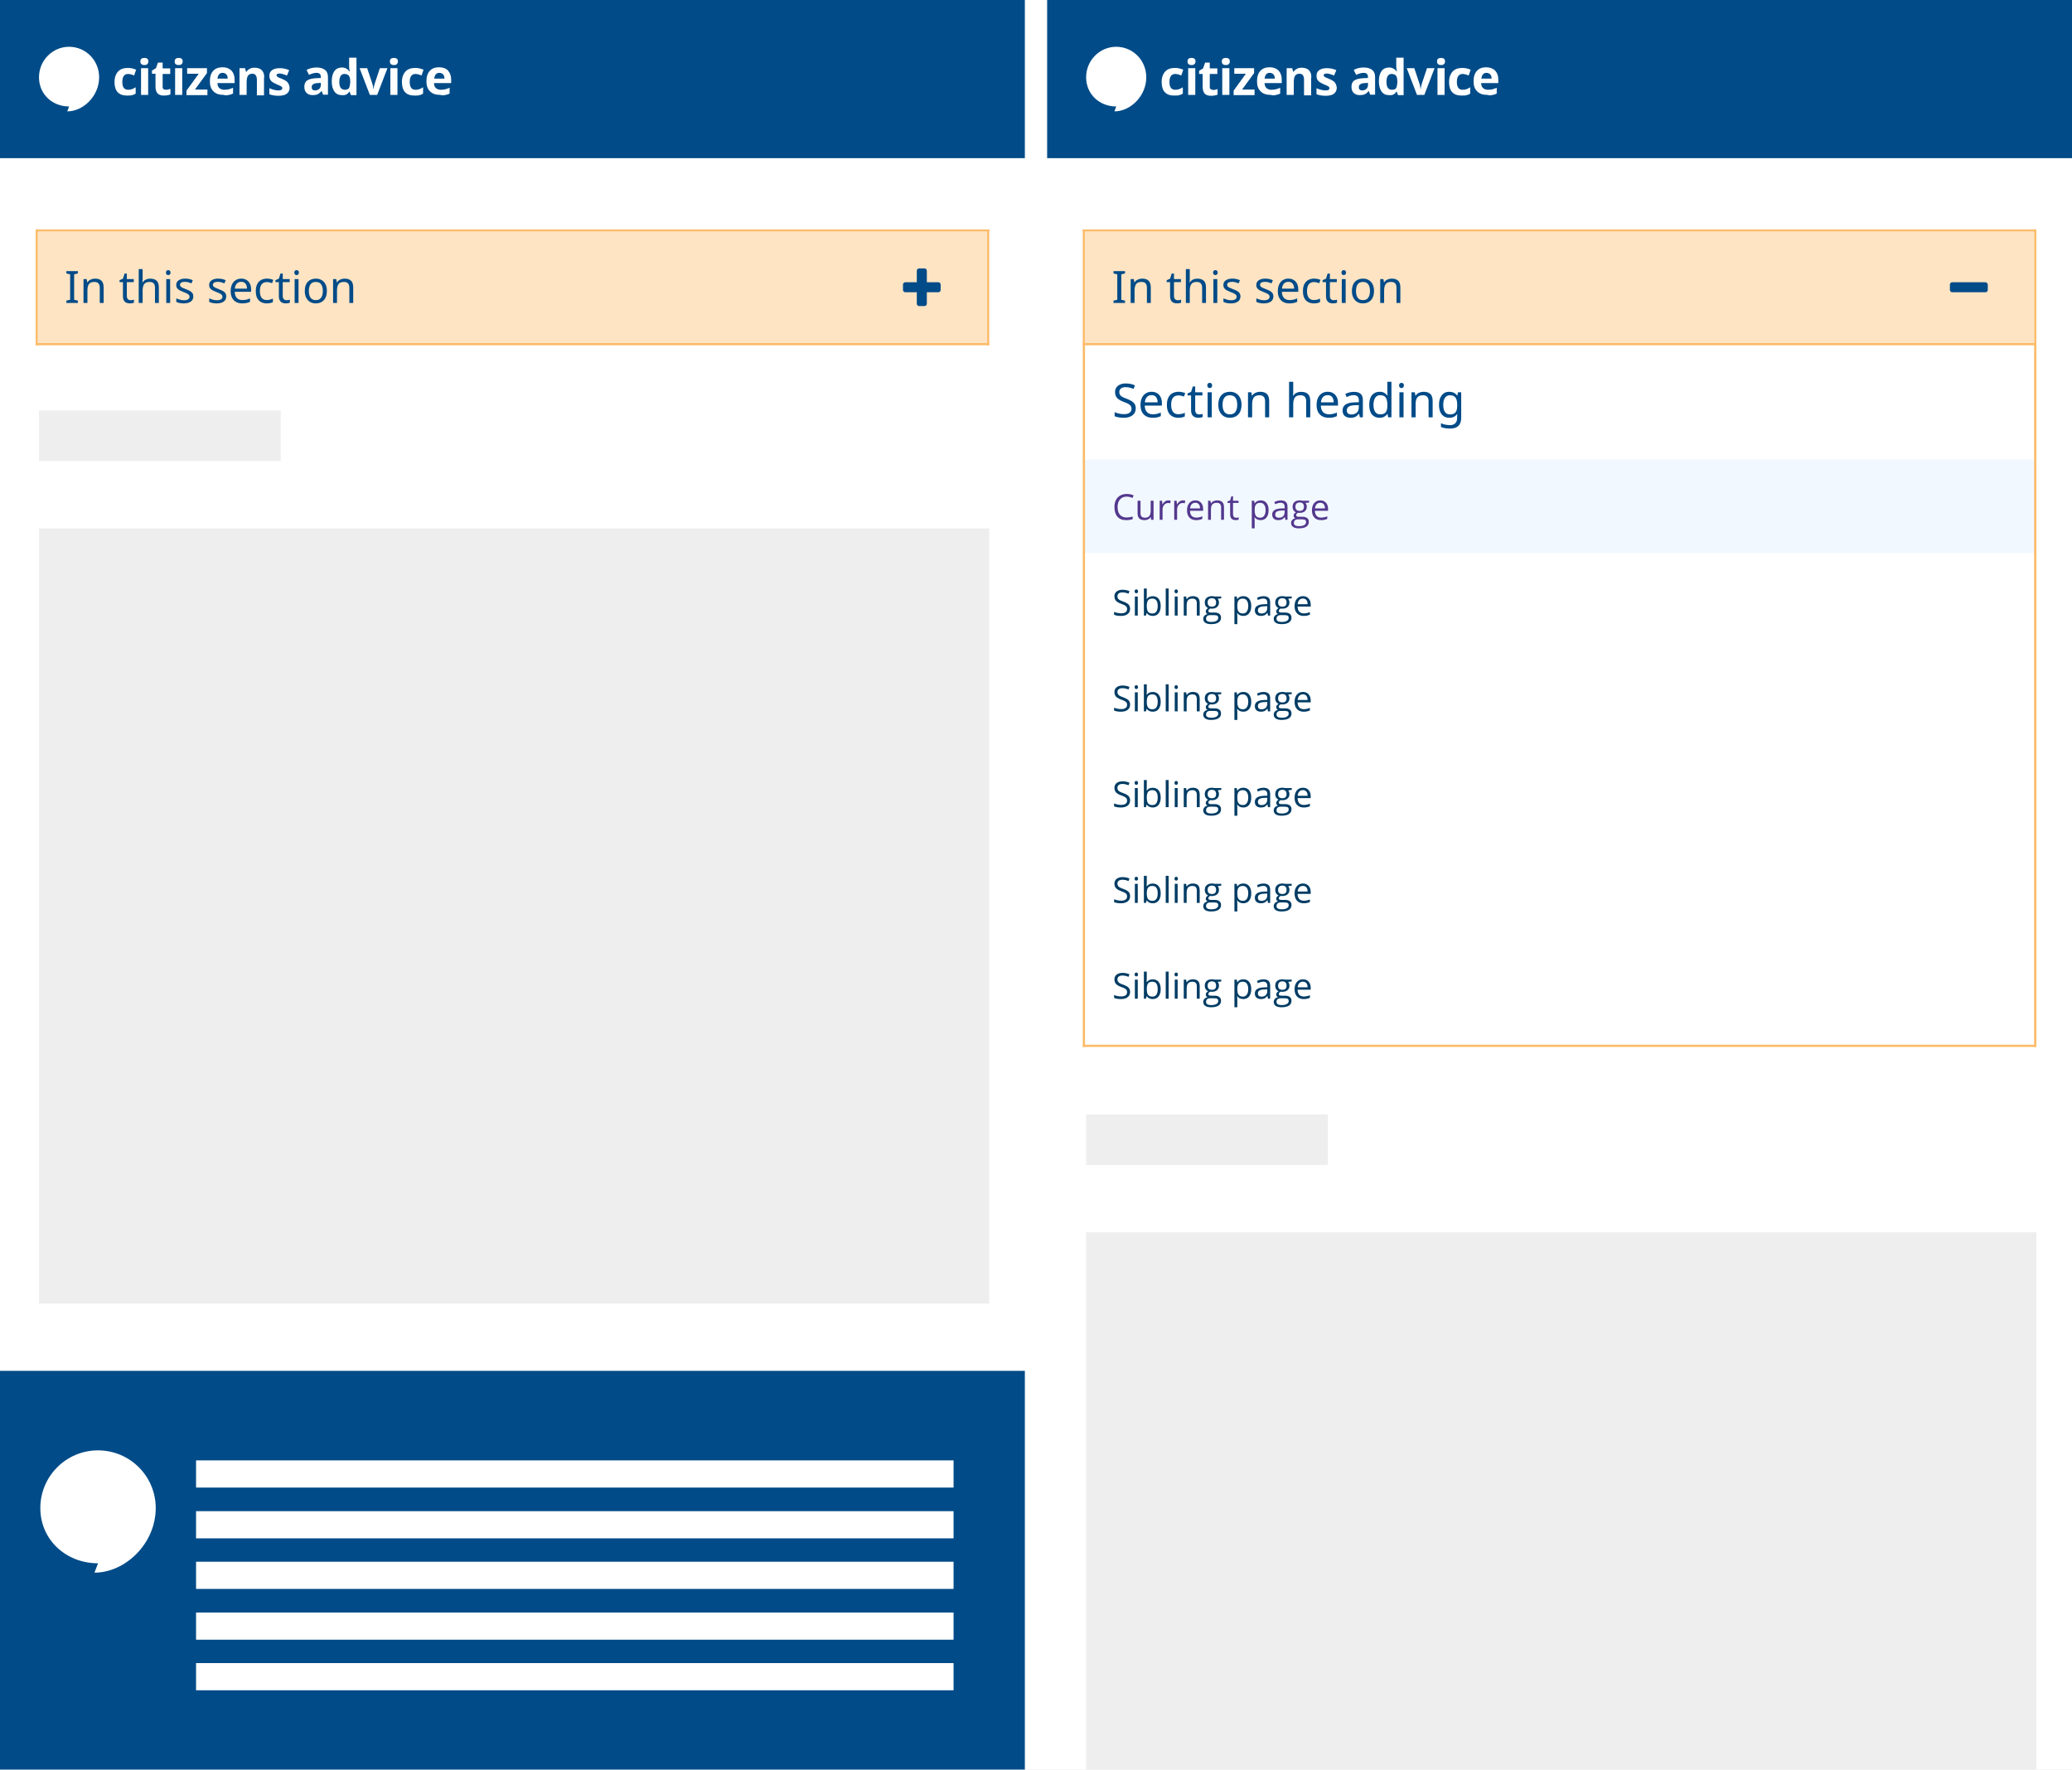
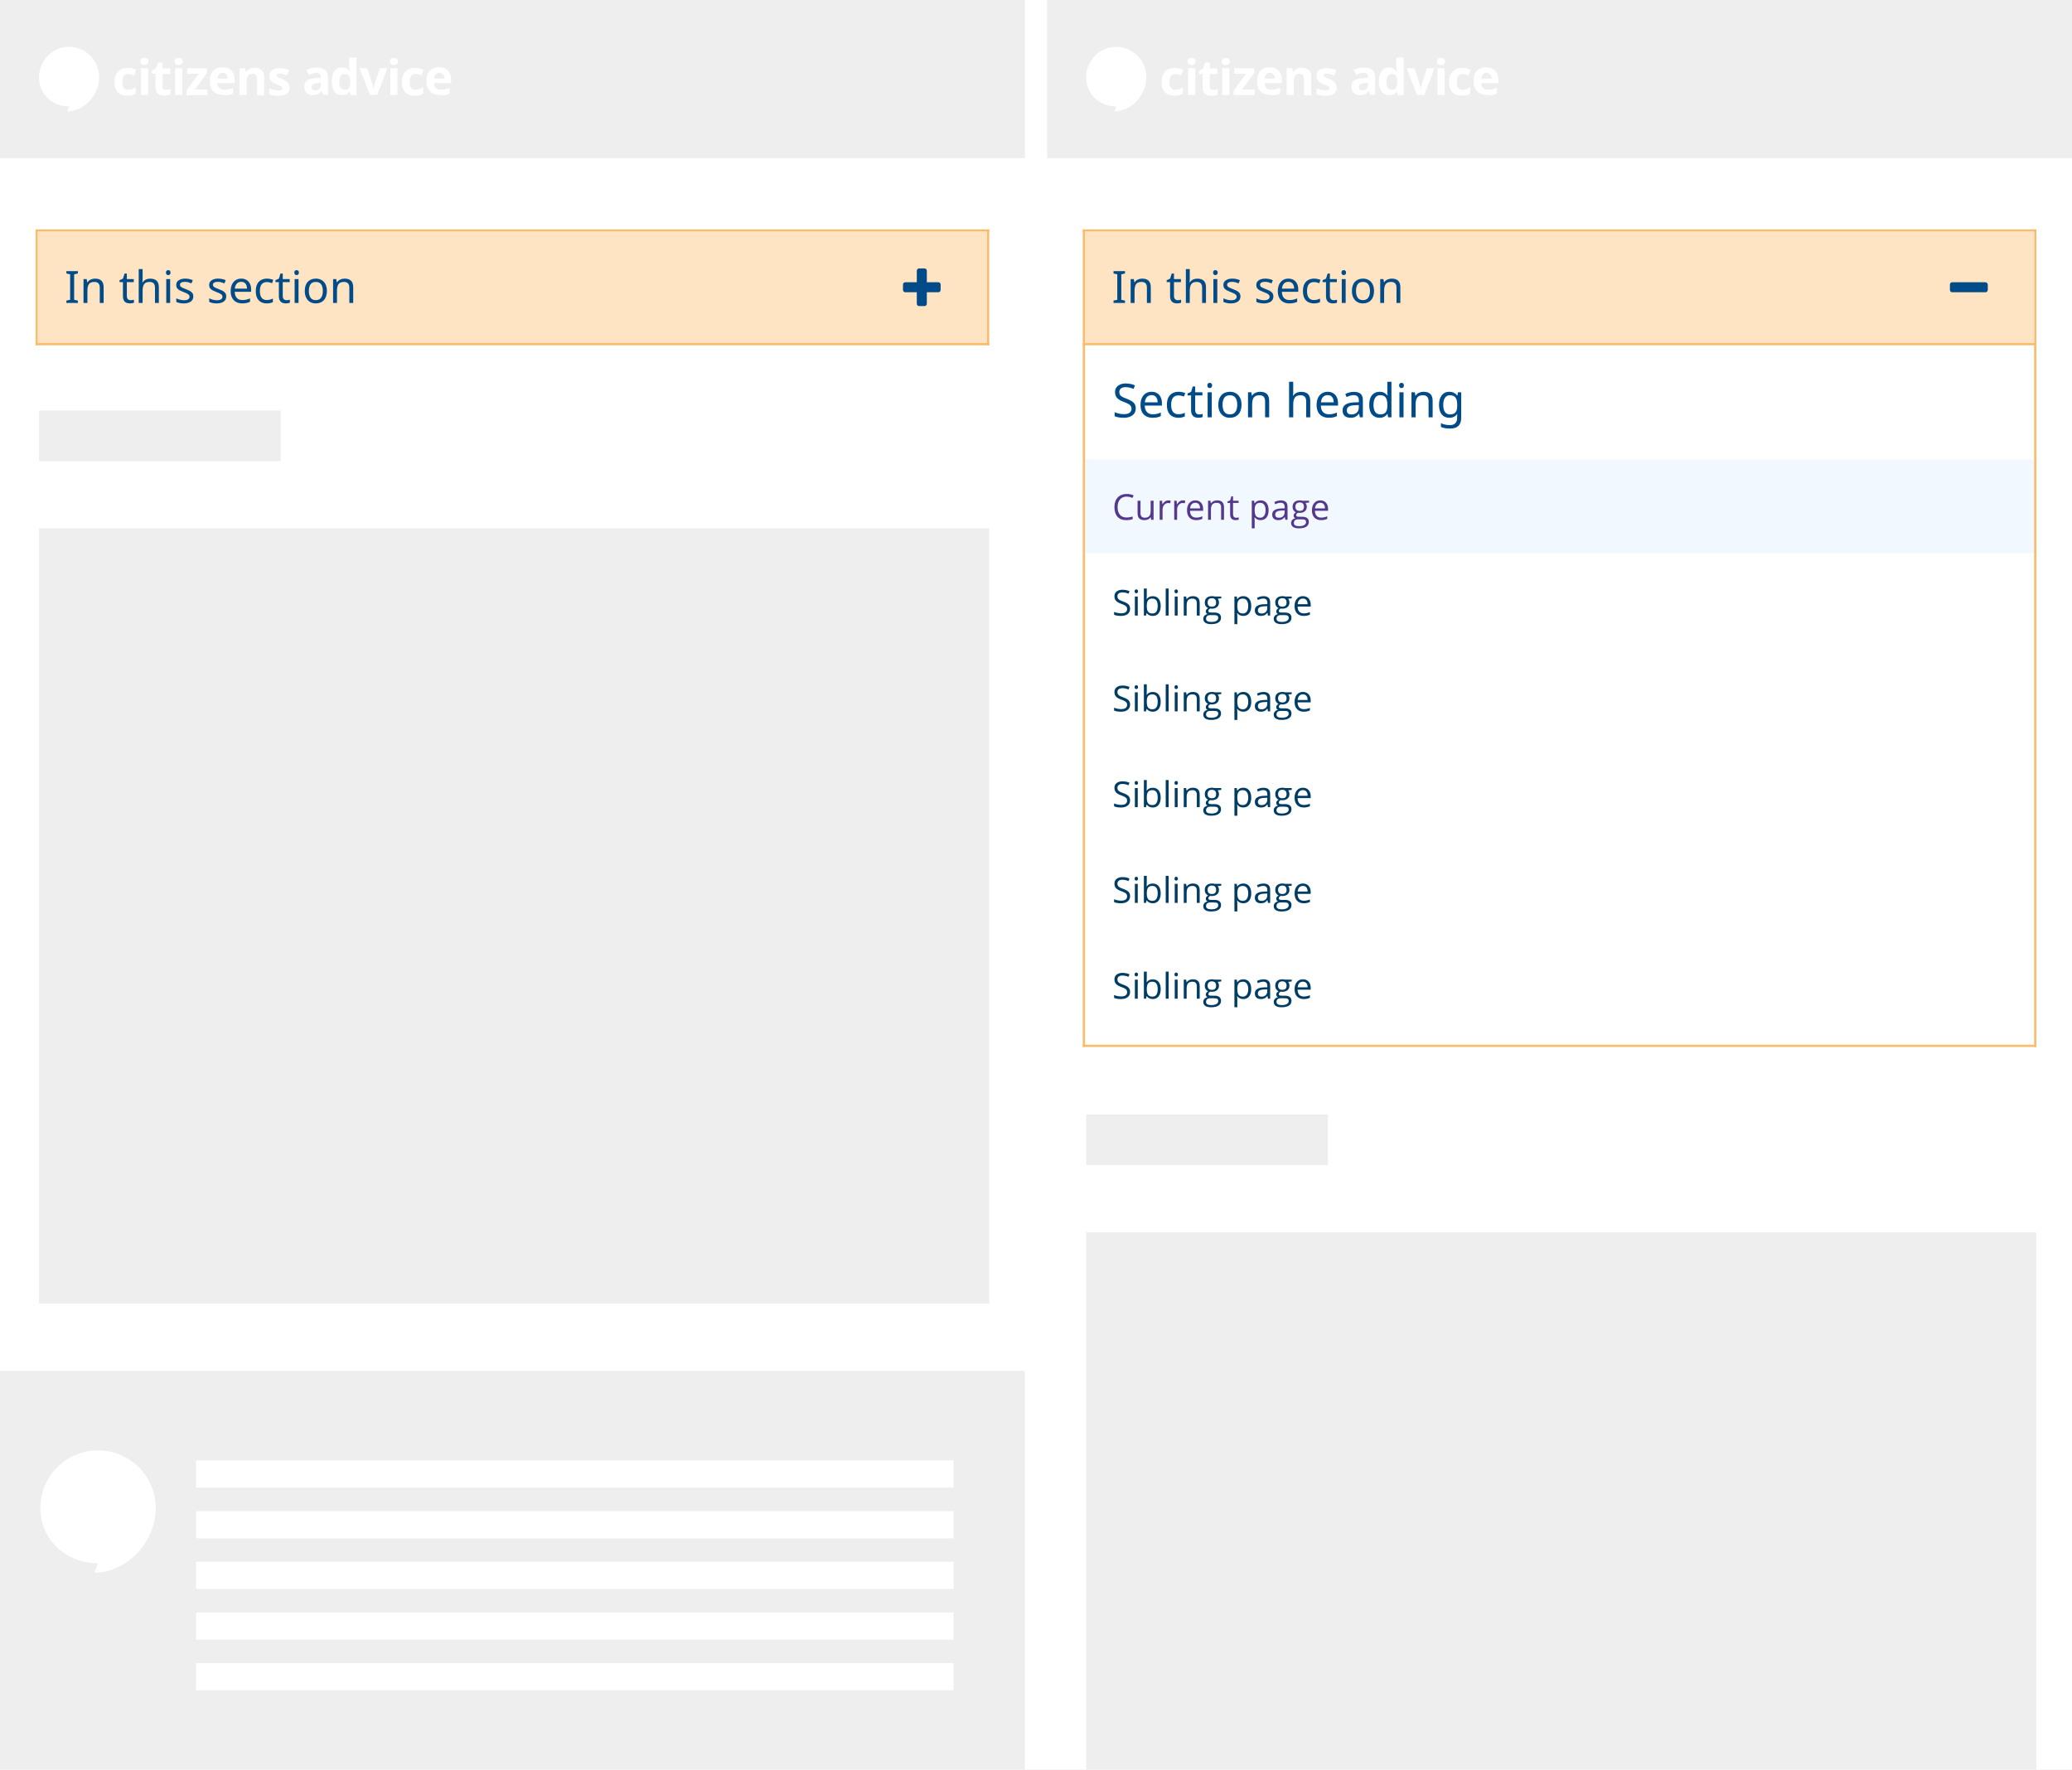
<svg xmlns="http://www.w3.org/2000/svg" version="1.1" id="Layer_1" x="0px" y="0px" width="930px" height="794.4px" viewBox="0 0 930 794.4" style="enable-background:new 0 0 930 794.4;" xml:space="preserve">
  <style type="text/css">
	.st0{fill:#FFFFFF;}
	.st1{fill:#F2F8FF;}
- 	.st2{fill:#004B88;}
+ 	.st2{fill:#EEEEEE;}
	.st3{fill:#FCBB69;}
	.st4{fill:#FEE4C3;}
- 	.st5{font-family:'OpenSans-Semibold';}
- 	.st6{font-size:20px;}
- 	.st7{fill:#EEEEEE;}
+ 	.st5{fill:#004B88;}
+ 	.st6{font-family:'OpenSans-Semibold';}
+ 	.st7{font-size:20px;}
	.st8{font-family:'OpenSans-Bold';}
	.st9{font-size:21px;}
	.st10{fill:#53388D;}
	.st11{font-family:'OpenSans';}
	.st12{font-size:16px;}
	.st13{fill:#003C64;}
</style>
  <polygon class="st0" points="465,0 0,0 0,794.4 465,794.4 930,794.4 930,0 " />
  <g>
    <path vector-effect="none" class="st1" d="M486.9,206.3H914v42H486.9V206.3" />
  </g>
  <path vector-effect="none" class="st2" d="M0,0h460v71H0V0" />
  <path vector-effect="none" class="st2" d="M0,615.4h460v179H0V615.4" />
  <g>
-     <path vector-effect="none" class="st0" d="M44.5,34.7c0,8.4-7.1,15.3-14.3,15.3l0.8-2.2c-7.5,0-13.5-5.5-13.5-13.1   C17.5,27.1,23.6,21,31,21C38.5,21,44.5,27.1,44.5,34.7" />
-     <path vector-effect="none" class="st0" d="M147.2,42.6v-8c0-1.4-0.4-2.5-1.3-3.2c-0.9-0.7-2.1-1.1-3.7-1.1c-1.7,0-3.2,0.3-4.6,1.1   l1.1,2.2c1.3-0.6,2.4-0.9,3.4-0.9c1.2,0,1.9,0.6,1.9,1.8v0.5l-2.1,0.1c-1.8,0.1-3.1,0.4-4,1c-0.9,0.6-1.3,1.6-1.3,2.8   c0,1.2,0.3,2.2,1,2.8c0.7,0.7,1.6,1,2.7,1c0.9,0,1.7-0.1,2.3-0.4c0.6-0.3,1.1-0.7,1.7-1.4h0.1l0.6,1.6H147.2 M144,38.1   c0,0.7-0.2,1.3-0.7,1.8c-0.5,0.4-1.1,0.7-1.8,0.7c-1.1,0-1.6-0.5-1.6-1.4c0-0.7,0.2-1.1,0.7-1.4c0.5-0.3,1.1-0.5,2.1-0.5l1.3-0.1   V38.1 M156.8,41.1h0.1l0.6,1.6h2.5V25.9h-3.3v3.8c0,0.7,0.1,1.5,0.3,2.4h-0.1c-0.8-1.1-2-1.8-3.4-1.8c-1.4,0-2.6,0.5-3.4,1.6   c-0.8,1.1-1.2,2.6-1.2,4.6c0,2,0.4,3.4,1.2,4.6c0.8,1.1,1.9,1.6,3.3,1.6C155,42.9,156.1,42.3,156.8,41.1 M152.9,39.4   c-0.4-0.6-0.6-1.5-0.6-2.6c0-1.2,0.2-2.1,0.6-2.7c0.4-0.6,0.9-0.9,1.7-0.9c0.9,0,1.6,0.3,2,0.8c0.4,0.5,0.6,1.5,0.6,2.8v0.3   c-0.1,1.1-0.3,2-0.6,2.5c-0.4,0.5-1,0.7-1.8,0.7S153.3,40,152.9,39.4 M169.3,42.6l4.6-12h-3.4l-2.3,6.9c-0.3,0.9-0.5,1.8-0.5,2.5   h-0.1c-0.1-0.7-0.2-1.6-0.5-2.5l-2.3-6.9h-3.4l4.6,12H169.3 M176.8,29.2c0.6,0,1-0.1,1.3-0.4c0.3-0.3,0.5-0.7,0.5-1.2   c0-1.1-0.6-1.6-1.8-1.6c-1.2,0-1.8,0.5-1.8,1.6C175,28.6,175.6,29.2,176.8,29.2 M178.4,30.6h-3.2v12h3.2V30.6 M188.3,42.7   c0.5-0.1,1.1-0.3,1.6-0.7v-2.8c-0.5,0.3-1.1,0.6-1.6,0.8c-0.5,0.2-1.1,0.3-1.8,0.3c-1.7,0-2.6-1.1-2.6-3.5c0-2.4,0.9-3.6,2.6-3.6   c0.5,0,0.9,0.1,1.3,0.2c0.5,0.1,0.9,0.3,1.4,0.5l0.9-2.6c-1.1-0.5-2.4-0.8-3.7-0.8c-1.9,0-3.4,0.5-4.4,1.6c-1,1.1-1.6,2.6-1.6,4.7   c0,4.1,1.9,6.1,5.6,6.1C187.1,42.9,187.7,42.9,188.3,42.7 M198.9,33.4c0.4,0.5,0.6,1.1,0.6,1.9h-4.6c0.1-0.8,0.3-1.4,0.7-1.9   c0.4-0.5,0.9-0.7,1.6-0.7C197.8,32.7,198.5,33,198.9,33.4 M200,42.6c0.7-0.1,1.3-0.3,1.8-0.6v-2.6c-0.7,0.3-1.3,0.5-2,0.7   c-0.7,0.1-1.3,0.2-2,0.2c-0.9,0-1.6-0.3-2.2-0.8c-0.5-0.5-0.8-1.3-0.8-2.2h7.7v-1.6c0-1.7-0.5-3-1.4-4s-2.3-1.5-4-1.5   c-1.8,0-3.2,0.5-4.2,1.6c-1,1.1-1.5,2.6-1.5,4.7c0,2,0.5,3.4,1.6,4.5s2.6,1.6,4.5,1.6C198.6,42.9,199.4,42.8,200,42.6" />
-     <path vector-effect="none" class="st0" d="M59.3,42.7c0.5-0.1,1.1-0.3,1.6-0.7v-2.8c-0.5,0.3-1.1,0.6-1.6,0.8   c-0.5,0.2-1.1,0.3-1.8,0.3c-1.7,0-2.6-1.1-2.6-3.5c0-2.4,0.9-3.6,2.6-3.6c0.5,0,0.9,0.1,1.3,0.2c0.5,0.1,0.9,0.3,1.4,0.5l0.9-2.6   c-1.1-0.5-2.4-0.8-3.7-0.8c-1.9,0-3.4,0.5-4.4,1.6c-1,1.1-1.6,2.6-1.6,4.7c0,4.1,1.9,6.1,5.6,6.1C58,42.9,58.7,42.9,59.3,42.7    M64.8,29.2c0.6,0,1-0.1,1.3-0.4c0.3-0.3,0.5-0.7,0.5-1.2c0-1.1-0.6-1.6-1.8-1.6c-1.2,0-1.8,0.5-1.8,1.6   C63,28.6,63.6,29.2,64.8,29.2 M66.5,30.6h-3.2v12h3.2V30.6 M73.4,40c-0.3-0.2-0.4-0.5-0.4-1v-5.8h3.4v-2.5H73v-2.6h-2.1L70,30.6   l-1.8,1.1v1.4h1.6v5.8c0,1.3,0.3,2.3,0.9,3c0.6,0.7,1.6,1,2.8,1c1.2,0,2.2-0.2,3-0.5v-2.5c-0.8,0.3-1.5,0.4-2,0.4   C74,40.3,73.7,40.2,73.4,40 M80.2,29.2c0.6,0,1-0.1,1.3-0.4c0.3-0.3,0.5-0.7,0.5-1.2c0-1.1-0.6-1.6-1.8-1.6c-1.2,0-1.8,0.5-1.8,1.6   C78.4,28.6,78.9,29.2,80.2,29.2 M81.8,30.6h-3.2v12h3.2V30.6 M93.1,40.2h-5.6l5.4-7.4v-2.2H84v2.5h5.2l-5.5,7.6v2h9.4V40.2    M101.6,33.4c0.4,0.5,0.6,1.1,0.6,1.9h-4.6c0.1-0.8,0.3-1.4,0.7-1.9c0.4-0.5,0.9-0.7,1.6-0.7C100.7,32.7,101.2,33,101.6,33.4    M102.8,42.6c0.7-0.1,1.3-0.3,1.8-0.6v-2.6c-0.7,0.3-1.3,0.5-2,0.7c-0.7,0.1-1.3,0.2-2,0.2c-0.9,0-1.6-0.3-2.2-0.8   c-0.5-0.5-0.8-1.3-0.8-2.2h7.7v-1.6c0-1.7-0.5-3-1.4-4c-0.9-0.9-2.2-1.5-4-1.5c-1.8,0-3.2,0.5-4.2,1.6c-1,1.1-1.5,2.6-1.5,4.7   c0,2,0.5,3.4,1.6,4.5s2.6,1.6,4.5,1.6C101.3,42.9,102.1,42.8,102.8,42.6 M118.6,34.8c0-1.4-0.3-2.5-1.1-3.3   c-0.7-0.7-1.8-1.1-3.2-1.1c-0.8,0-1.6,0.1-2.2,0.5c-0.6,0.3-1.1,0.7-1.5,1.3h-0.2l-0.4-1.6h-2.5v12h3.2V37c0-1.4,0.2-2.4,0.6-3   c0.4-0.6,1.1-0.9,2-0.9c0.7,0,1.1,0.2,1.5,0.7c0.3,0.4,0.5,1.1,0.5,2v7h3.2V34.8 M129.5,37.6c-0.2-0.4-0.5-0.8-0.9-1.1   c-0.4-0.3-1.1-0.7-2-1.1c-1.1-0.4-1.8-0.7-2-0.9c-0.3-0.2-0.5-0.5-0.5-0.7c0-0.5,0.5-0.8,1.4-0.8c0.5,0,1.1,0.1,1.6,0.3   c0.5,0.1,1.1,0.4,1.7,0.6l1-2.4c-1.3-0.6-2.8-0.9-4.2-0.9c-1.5,0-2.7,0.3-3.5,0.9c-0.8,0.6-1.2,1.4-1.2,2.5c0,0.6,0.1,1.1,0.3,1.6   c0.2,0.4,0.5,0.8,0.9,1.1c0.4,0.3,1.1,0.7,2,1.1c0.7,0.3,1.1,0.5,1.6,0.7c0.4,0.2,0.7,0.4,0.8,0.5c0.1,0.1,0.2,0.4,0.2,0.6   c0,0.7-0.6,1-1.8,1c-0.6,0-1.3-0.1-2-0.3c-0.7-0.2-1.4-0.4-2-0.7v2.7c0.5,0.2,1.1,0.4,1.8,0.5c0.6,0.1,1.3,0.2,2.2,0.2   c1.7,0,3-0.3,3.8-0.9c0.9-0.7,1.3-1.6,1.3-2.8C129.9,38.5,129.7,38,129.5,37.6" />
+     <path vector-effect="none" class="st0" d="M44.5,34.7c0,8.4-7.1,15.3-14.3,15.3l0.8-2.2c-7.5,0-13.5-5.5-13.5-13.1S23.6,21,31,21   C38.5,21,44.5,27.1,44.5,34.7" />
+     <path vector-effect="none" class="st0" d="M147.2,42.6v-8c0-1.4-0.4-2.5-1.3-3.2c-0.9-0.7-2.1-1.1-3.7-1.1c-1.7,0-3.2,0.3-4.6,1.1   l1.1,2.2c1.3-0.6,2.4-0.9,3.4-0.9c1.2,0,1.9,0.6,1.9,1.8V35l-2.1,0.1c-1.8,0.1-3.1,0.4-4,1s-1.3,1.6-1.3,2.8s0.3,2.2,1,2.8   c0.7,0.7,1.6,1,2.7,1c0.9,0,1.7-0.1,2.3-0.4c0.6-0.3,1.1-0.7,1.7-1.4h0.1l0.6,1.6h2.2 M144,38.1c0,0.7-0.2,1.3-0.7,1.8   c-0.5,0.4-1.1,0.7-1.8,0.7c-1.1,0-1.6-0.5-1.6-1.4c0-0.7,0.2-1.1,0.7-1.4c0.5-0.3,1.1-0.5,2.1-0.5l1.3-0.1V38.1 M156.8,41.1h0.1   l0.6,1.6h2.5V25.9h-3.3v3.8c0,0.7,0.1,1.5,0.3,2.4h-0.1c-0.8-1.1-2-1.8-3.4-1.8s-2.6,0.5-3.4,1.6c-0.8,1.1-1.2,2.6-1.2,4.6   s0.4,3.4,1.2,4.6c0.8,1.1,1.9,1.6,3.3,1.6C155,42.9,156.1,42.3,156.8,41.1 M152.9,39.4c-0.4-0.6-0.6-1.5-0.6-2.6   c0-1.2,0.2-2.1,0.6-2.7c0.4-0.6,0.9-0.9,1.7-0.9c0.9,0,1.6,0.3,2,0.8s0.6,1.5,0.6,2.8v0.3c-0.1,1.1-0.3,2-0.6,2.5   c-0.4,0.5-1,0.7-1.8,0.7S153.3,40,152.9,39.4 M169.3,42.6l4.6-12h-3.4l-2.3,6.9c-0.3,0.9-0.5,1.8-0.5,2.5h-0.1   c-0.1-0.7-0.2-1.6-0.5-2.5l-2.3-6.9h-3.4l4.6,12H169.3 M176.8,29.2c0.6,0,1-0.1,1.3-0.4s0.5-0.7,0.5-1.2c0-1.1-0.6-1.6-1.8-1.6   s-1.8,0.5-1.8,1.6C175,28.6,175.6,29.2,176.8,29.2 M178.4,30.6h-3.2v12h3.2V30.6 M188.3,42.7c0.5-0.1,1.1-0.3,1.6-0.7v-2.8   c-0.5,0.3-1.1,0.6-1.6,0.8s-1.1,0.3-1.8,0.3c-1.7,0-2.6-1.1-2.6-3.5s0.9-3.6,2.6-3.6c0.5,0,0.9,0.1,1.3,0.2   c0.5,0.1,0.9,0.3,1.4,0.5l0.9-2.6c-1.1-0.5-2.4-0.8-3.7-0.8c-1.9,0-3.4,0.5-4.4,1.6c-1,1.1-1.6,2.6-1.6,4.7c0,4.1,1.9,6.1,5.6,6.1   C187.1,42.9,187.7,42.9,188.3,42.7 M198.9,33.4c0.4,0.5,0.6,1.1,0.6,1.9h-4.6c0.1-0.8,0.3-1.4,0.7-1.9s0.9-0.7,1.6-0.7   C197.8,32.7,198.5,33,198.9,33.4 M200,42.6c0.7-0.1,1.3-0.3,1.8-0.6v-2.6c-0.7,0.3-1.3,0.5-2,0.7c-0.7,0.1-1.3,0.2-2,0.2   c-0.9,0-1.6-0.3-2.2-0.8c-0.5-0.5-0.8-1.3-0.8-2.2h7.7v-1.6c0-1.7-0.5-3-1.4-4s-2.3-1.5-4-1.5c-1.8,0-3.2,0.5-4.2,1.6   s-1.5,2.6-1.5,4.7c0,2,0.5,3.4,1.6,4.5s2.6,1.6,4.5,1.6C198.6,42.9,199.4,42.8,200,42.6" />
+     <path vector-effect="none" class="st0" d="M59.3,42.7c0.5-0.1,1.1-0.3,1.6-0.7v-2.8c-0.5,0.3-1.1,0.6-1.6,0.8s-1.1,0.3-1.8,0.3   c-1.7,0-2.6-1.1-2.6-3.5s0.9-3.6,2.6-3.6c0.5,0,0.9,0.1,1.3,0.2c0.5,0.1,0.9,0.3,1.4,0.5l0.9-2.6c-1.1-0.5-2.4-0.8-3.7-0.8   c-1.9,0-3.4,0.5-4.4,1.6c-1,1.1-1.6,2.6-1.6,4.7c0,4.1,1.9,6.1,5.6,6.1C58,42.9,58.7,42.9,59.3,42.7 M64.8,29.2   c0.6,0,1-0.1,1.3-0.4s0.5-0.7,0.5-1.2c0-1.1-0.6-1.6-1.8-1.6c-1.2,0-1.8,0.5-1.8,1.6C63,28.6,63.6,29.2,64.8,29.2 M66.5,30.6h-3.2   v12h3.2V30.6 M73.4,40c-0.3-0.2-0.4-0.5-0.4-1v-5.8h3.4v-2.5H73v-2.6h-2.1L70,30.6l-1.8,1.1v1.4h1.6v5.8c0,1.3,0.3,2.3,0.9,3   s1.6,1,2.8,1c1.2,0,2.2-0.2,3-0.5v-2.5c-0.8,0.3-1.5,0.4-2,0.4C74,40.3,73.7,40.2,73.4,40 M80.2,29.2c0.6,0,1-0.1,1.3-0.4   s0.5-0.7,0.5-1.2c0-1.1-0.6-1.6-1.8-1.6c-1.2,0-1.8,0.5-1.8,1.6C78.4,28.6,78.9,29.2,80.2,29.2 M81.8,30.6h-3.2v12h3.2V30.6    M93.1,40.2h-5.6l5.4-7.4v-2.2H84v2.5h5.2l-5.5,7.6v2h9.4V40.2 M101.6,33.4c0.4,0.5,0.6,1.1,0.6,1.9h-4.6c0.1-0.8,0.3-1.4,0.7-1.9   c0.4-0.5,0.9-0.7,1.6-0.7C100.7,32.7,101.2,33,101.6,33.4 M102.8,42.6c0.7-0.1,1.3-0.3,1.8-0.6v-2.6c-0.7,0.3-1.3,0.5-2,0.7   c-0.7,0.1-1.3,0.2-2,0.2c-0.9,0-1.6-0.3-2.2-0.8c-0.5-0.5-0.8-1.3-0.8-2.2h7.7v-1.6c0-1.7-0.5-3-1.4-4c-0.9-0.9-2.2-1.5-4-1.5   s-3.2,0.5-4.2,1.6s-1.5,2.6-1.5,4.7c0,2,0.5,3.4,1.6,4.5s2.6,1.6,4.5,1.6C101.3,42.9,102.1,42.8,102.8,42.6 M118.6,34.8   c0-1.4-0.3-2.5-1.1-3.3c-0.7-0.7-1.8-1.1-3.2-1.1c-0.8,0-1.6,0.1-2.2,0.5c-0.6,0.3-1.1,0.7-1.5,1.3h-0.2l-0.4-1.6h-2.5v12h3.2V37   c0-1.4,0.2-2.4,0.6-3s1.1-0.9,2-0.9c0.7,0,1.1,0.2,1.5,0.7c0.3,0.4,0.5,1.1,0.5,2v7h3.2L118.6,34.8 M129.5,37.6   c-0.2-0.4-0.5-0.8-0.9-1.1s-1.1-0.7-2-1.1c-1.1-0.4-1.8-0.7-2-0.9c-0.3-0.2-0.5-0.5-0.5-0.7c0-0.5,0.5-0.8,1.4-0.8   c0.5,0,1.1,0.1,1.6,0.3c0.5,0.1,1.1,0.4,1.7,0.6l1-2.4c-1.3-0.6-2.8-0.9-4.2-0.9c-1.5,0-2.7,0.3-3.5,0.9s-1.2,1.4-1.2,2.5   c0,0.6,0.1,1.1,0.3,1.6c0.2,0.4,0.5,0.8,0.9,1.1s1.1,0.7,2,1.1c0.7,0.3,1.1,0.5,1.6,0.7c0.4,0.2,0.7,0.4,0.8,0.5   c0.1,0.1,0.2,0.4,0.2,0.6c0,0.7-0.6,1-1.8,1c-0.6,0-1.3-0.1-2-0.3s-1.4-0.4-2-0.7v2.7c0.5,0.2,1.1,0.4,1.8,0.5   c0.6,0.1,1.3,0.2,2.2,0.2c1.7,0,3-0.3,3.8-0.9c0.9-0.7,1.3-1.6,1.3-2.8C129.9,38.5,129.7,38,129.5,37.6" />
  </g>
  <path vector-effect="none" class="st0" d="M16,103h428v52H16V103" />
  <path vector-effect="none" class="st3" d="M16,103h428v1H16V103" />
  <path vector-effect="none" class="st3" d="M16,154h428v1H16V154" />
  <path vector-effect="none" class="st3" d="M16,103h1v52h-1V103" />
  <path vector-effect="none" class="st3" d="M443,103h1v52h-1V103" />
  <path vector-effect="none" class="st4" d="M17,104h426v50H17V104" />
-   <text transform="matrix(1 0 0 1 29 136)" class="st2 st5 st6">In this section</text>
-   <path vector-effect="none" class="st7" d="M17.5,237.2H444v348H17.5V237.2" />
-   <rect x="17.5" y="184.3" class="st7" width="108.5" height="22.7" />
+   <text transform="matrix(1 0 0 1 29 136)" class="st5 st6 st7">In this section</text>
+   <path vector-effect="none" class="st2" d="M17.5,237.2H444v348H17.5V237.2" />
+   <rect x="17.5" y="184.3" class="st2" width="108.5" height="22.7" />
  <g>
-     <path vector-effect="none" class="st0" d="M69.9,677c0,15.9-13.6,29-27.5,29c0,0,1.6-4.2,1.6-4.2c-14.3,0-25.9-10.5-25.9-24.8   c0-14.3,11.6-25.9,25.9-25.9C58.3,651.1,69.9,662.7,69.9,677" />
+     <path vector-effect="none" class="st0" d="M69.9,677c0,15.9-13.6,29-27.5,29l1.6-4.2c-14.3,0-25.9-10.5-25.9-24.8   s11.6-25.9,25.9-25.9S69.9,662.7,69.9,677" />
    <rect x="88" y="655.6" class="st0" width="340" height="12.2" />
    <rect x="88" y="678.4" class="st0" width="340" height="12.2" />
    <rect x="88" y="701.1" class="st0" width="340" height="12.2" />
    <rect x="88" y="723.9" class="st0" width="340" height="12.2" />
    <rect x="88" y="746.6" class="st0" width="340" height="12.2" />
  </g>
-   <path class="st2" d="M422.2,127.8v2.3c0,0.3-0.1,0.6-0.3,0.8s-0.5,0.3-0.8,0.3h-5.1v5.1c0,0.3-0.1,0.6-0.3,0.8  c-0.2,0.2-0.5,0.3-0.8,0.3h-2.3c-0.3,0-0.6-0.1-0.8-0.3c-0.2-0.2-0.3-0.5-0.3-0.8v-5.1h-5.1c-0.3,0-0.6-0.1-0.8-0.3  c-0.2-0.2-0.3-0.5-0.3-0.8v-2.3c0-0.3,0.1-0.6,0.3-0.8c0.2-0.2,0.5-0.3,0.8-0.3h5.1v-5.1c0-0.3,0.1-0.6,0.3-0.8  c0.2-0.2,0.5-0.3,0.8-0.3h2.3c0.3,0,0.6,0.1,0.8,0.3c0.2,0.2,0.3,0.5,0.3,0.8v5.1h5.1c0.3,0,0.6,0.1,0.8,0.3  C422.1,127.2,422.2,127.5,422.2,127.8z" />
+   <path class="st5" d="M422.2,127.8v2.3c0,0.3-0.1,0.6-0.3,0.8s-0.5,0.3-0.8,0.3H416v5.1c0,0.3-0.1,0.6-0.3,0.8  c-0.2,0.2-0.5,0.3-0.8,0.3h-2.3c-0.3,0-0.6-0.1-0.8-0.3c-0.2-0.2-0.3-0.5-0.3-0.8v-5.1h-5.1c-0.3,0-0.6-0.1-0.8-0.3  c-0.2-0.2-0.3-0.5-0.3-0.8v-2.3c0-0.3,0.1-0.6,0.3-0.8c0.2-0.2,0.5-0.3,0.8-0.3h5.1v-5.1c0-0.3,0.1-0.6,0.3-0.8  c0.2-0.2,0.5-0.3,0.8-0.3h2.3c0.3,0,0.6,0.1,0.8,0.3c0.2,0.2,0.3,0.5,0.3,0.8v5.1h5.1c0.3,0,0.6,0.1,0.8,0.3  C422.1,127.2,422.2,127.5,422.2,127.8z" />
  <path vector-effect="none" class="st2" d="M470,0h460v71H470V0" />
  <g>
-     <path vector-effect="none" class="st0" d="M514.5,34.7c0,8.4-7.1,15.3-14.3,15.3l0.8-2.2c-7.5,0-13.5-5.5-13.5-13.1   c0-7.6,6.1-13.7,13.5-13.7C508.5,21,514.5,27.1,514.5,34.7" />
-     <path vector-effect="none" class="st0" d="M617.2,42.6v-8c0-1.4-0.4-2.5-1.3-3.2c-0.9-0.7-2.1-1.1-3.7-1.1c-1.7,0-3.2,0.3-4.6,1.1   l1.1,2.2c1.3-0.6,2.4-0.9,3.4-0.9c1.2,0,1.9,0.6,1.9,1.8v0.5l-2.1,0.1c-1.8,0.1-3.1,0.4-4,1c-0.9,0.6-1.3,1.6-1.3,2.8   c0,1.2,0.3,2.2,1,2.8c0.7,0.7,1.6,1,2.7,1c0.9,0,1.7-0.1,2.3-0.4c0.6-0.3,1.1-0.7,1.7-1.4h0.1l0.6,1.6H617.2 M614,38.1   c0,0.7-0.2,1.3-0.7,1.8c-0.5,0.4-1.1,0.7-1.8,0.7c-1.1,0-1.6-0.5-1.6-1.4c0-0.7,0.2-1.1,0.7-1.4c0.5-0.3,1.1-0.5,2.1-0.5l1.3-0.1   V38.1 M626.8,41.1h0.1l0.6,1.6h2.5V25.9h-3.3v3.8c0,0.7,0.1,1.5,0.3,2.4h-0.1c-0.8-1.1-2-1.8-3.4-1.8c-1.4,0-2.6,0.5-3.4,1.6   c-0.8,1.1-1.2,2.6-1.2,4.6c0,2,0.4,3.4,1.2,4.6c0.8,1.1,1.9,1.6,3.3,1.6C625,42.9,626.1,42.3,626.8,41.1 M622.9,39.4   c-0.4-0.6-0.6-1.5-0.6-2.6c0-1.2,0.2-2.1,0.6-2.7c0.4-0.6,0.9-0.9,1.7-0.9c0.9,0,1.6,0.3,2,0.8c0.4,0.5,0.6,1.5,0.6,2.8v0.3   c-0.1,1.1-0.3,2-0.6,2.5c-0.4,0.5-1,0.7-1.8,0.7C623.9,40.3,623.3,40,622.9,39.4 M639.3,42.6l4.6-12h-3.4l-2.3,6.9   c-0.3,0.9-0.5,1.8-0.5,2.5h-0.1c-0.1-0.7-0.2-1.6-0.5-2.5l-2.3-6.9h-3.4l4.6,12H639.3 M646.8,29.2c0.6,0,1-0.1,1.3-0.4   c0.3-0.3,0.5-0.7,0.5-1.2c0-1.1-0.6-1.6-1.8-1.6c-1.2,0-1.8,0.5-1.8,1.6C645,28.6,645.6,29.2,646.8,29.2 M648.4,30.6h-3.2v12h3.2   V30.6 M658.3,42.7c0.5-0.1,1.1-0.3,1.6-0.7v-2.8c-0.5,0.3-1.1,0.6-1.6,0.8c-0.5,0.2-1.1,0.3-1.8,0.3c-1.7,0-2.6-1.1-2.6-3.5   c0-2.4,0.9-3.6,2.6-3.6c0.5,0,0.9,0.1,1.3,0.2c0.5,0.1,0.9,0.3,1.4,0.5l0.9-2.6c-1.1-0.5-2.4-0.8-3.7-0.8c-1.9,0-3.4,0.5-4.4,1.6   c-1,1.1-1.6,2.6-1.6,4.7c0,4.1,1.9,6.1,5.6,6.1C657.1,42.9,657.7,42.9,658.3,42.7 M668.9,33.4c0.4,0.5,0.6,1.1,0.6,1.9h-4.6   c0.1-0.8,0.3-1.4,0.7-1.9c0.4-0.5,0.9-0.7,1.6-0.7C667.8,32.7,668.5,33,668.9,33.4 M670,42.6c0.7-0.1,1.3-0.3,1.8-0.6v-2.6   c-0.7,0.3-1.3,0.5-2,0.7c-0.7,0.1-1.3,0.2-2,0.2c-0.9,0-1.6-0.3-2.2-0.8c-0.5-0.5-0.8-1.3-0.8-2.2h7.7v-1.6c0-1.7-0.5-3-1.4-4   c-0.9-0.9-2.3-1.5-4-1.5c-1.8,0-3.2,0.5-4.2,1.6c-1,1.1-1.5,2.6-1.5,4.7c0,2,0.5,3.4,1.6,4.5c1.1,1.1,2.6,1.6,4.5,1.6   C668.6,42.9,669.4,42.8,670,42.6" />
-     <path vector-effect="none" class="st0" d="M529.3,42.7c0.5-0.1,1.1-0.3,1.6-0.7v-2.8c-0.5,0.3-1.1,0.6-1.6,0.8   c-0.5,0.2-1.1,0.3-1.8,0.3c-1.7,0-2.6-1.1-2.6-3.5c0-2.4,0.9-3.6,2.6-3.6c0.5,0,0.9,0.1,1.3,0.2c0.5,0.1,0.9,0.3,1.4,0.5l0.9-2.6   c-1.1-0.5-2.4-0.8-3.7-0.8c-1.9,0-3.4,0.5-4.4,1.6c-1,1.1-1.6,2.6-1.6,4.7c0,4.1,1.9,6.1,5.6,6.1C528,42.9,528.7,42.9,529.3,42.7    M534.8,29.2c0.6,0,1-0.1,1.3-0.4c0.3-0.3,0.5-0.7,0.5-1.2c0-1.1-0.6-1.6-1.8-1.6c-1.2,0-1.8,0.5-1.8,1.6   C533,28.6,533.6,29.2,534.8,29.2 M536.5,30.6h-3.2v12h3.2V30.6 M543.4,40c-0.3-0.2-0.4-0.5-0.4-1v-5.8h3.4v-2.5H543v-2.6h-2.1   l-0.9,2.6l-1.8,1.1v1.4h1.6v5.8c0,1.3,0.3,2.3,0.9,3c0.6,0.7,1.6,1,2.8,1c1.2,0,2.2-0.2,3-0.5v-2.5c-0.8,0.3-1.5,0.4-2,0.4   C544,40.3,543.7,40.2,543.4,40 M550.2,29.2c0.6,0,1-0.1,1.3-0.4c0.3-0.3,0.5-0.7,0.5-1.2c0-1.1-0.6-1.6-1.8-1.6   c-1.2,0-1.8,0.5-1.8,1.6C548.4,28.6,548.9,29.2,550.2,29.2 M551.8,30.6h-3.2v12h3.2V30.6 M563.1,40.2h-5.6l5.4-7.4v-2.2H554v2.5   h5.2l-5.5,7.6v2h9.4V40.2 M571.6,33.4c0.4,0.5,0.6,1.1,0.6,1.9h-4.6c0.1-0.8,0.3-1.4,0.7-1.9c0.4-0.5,0.9-0.7,1.6-0.7   C570.7,32.7,571.2,33,571.6,33.4 M572.8,42.6c0.7-0.1,1.3-0.3,1.8-0.6v-2.6c-0.7,0.3-1.3,0.5-2,0.7c-0.7,0.1-1.3,0.2-2,0.2   c-0.9,0-1.6-0.3-2.2-0.8c-0.5-0.5-0.8-1.3-0.8-2.2h7.7v-1.6c0-1.7-0.5-3-1.4-4c-0.9-0.9-2.2-1.5-4-1.5c-1.8,0-3.2,0.5-4.2,1.6   c-1,1.1-1.5,2.6-1.5,4.7c0,2,0.5,3.4,1.6,4.5c1.1,1.1,2.6,1.6,4.5,1.6C571.3,42.9,572.1,42.8,572.8,42.6 M588.6,34.8   c0-1.4-0.3-2.5-1.1-3.3c-0.7-0.7-1.8-1.1-3.2-1.1c-0.8,0-1.6,0.1-2.2,0.5c-0.6,0.3-1.1,0.7-1.5,1.3h-0.2l-0.4-1.6h-2.5v12h3.2V37   c0-1.4,0.2-2.4,0.6-3c0.4-0.6,1.1-0.9,2-0.9c0.7,0,1.1,0.2,1.5,0.7c0.3,0.4,0.5,1.1,0.5,2v7h3.2V34.8 M599.5,37.6   c-0.2-0.4-0.5-0.8-0.9-1.1c-0.4-0.3-1.1-0.7-2-1.1c-1.1-0.4-1.8-0.7-2-0.9c-0.3-0.2-0.5-0.5-0.5-0.7c0-0.5,0.5-0.8,1.4-0.8   c0.5,0,1.1,0.1,1.6,0.3c0.5,0.1,1.1,0.4,1.7,0.6l1-2.4c-1.3-0.6-2.8-0.9-4.2-0.9c-1.5,0-2.7,0.3-3.5,0.9c-0.8,0.6-1.2,1.4-1.2,2.5   c0,0.6,0.1,1.1,0.3,1.6c0.2,0.4,0.5,0.8,0.9,1.1c0.4,0.3,1.1,0.7,2,1.1c0.7,0.3,1.1,0.5,1.6,0.7c0.4,0.2,0.7,0.4,0.8,0.5   c0.1,0.1,0.2,0.4,0.2,0.6c0,0.7-0.6,1-1.8,1c-0.6,0-1.3-0.1-2-0.3c-0.7-0.2-1.4-0.4-2-0.7v2.7c0.5,0.2,1.1,0.4,1.8,0.5   c0.6,0.1,1.3,0.2,2.2,0.2c1.7,0,3-0.3,3.8-0.9c0.9-0.7,1.3-1.6,1.3-2.8C599.9,38.5,599.7,38,599.5,37.6" />
+     <path vector-effect="none" class="st0" d="M514.5,34.7c0,8.4-7.1,15.3-14.3,15.3l0.8-2.2c-7.5,0-13.5-5.5-13.5-13.1   S493.6,21,501,21C508.5,21,514.5,27.1,514.5,34.7" />
+     <path vector-effect="none" class="st0" d="M617.2,42.6v-8c0-1.4-0.4-2.5-1.3-3.2c-0.9-0.7-2.1-1.1-3.7-1.1c-1.7,0-3.2,0.3-4.6,1.1   l1.1,2.2c1.3-0.6,2.4-0.9,3.4-0.9c1.2,0,1.9,0.6,1.9,1.8V35l-2.1,0.1c-1.8,0.1-3.1,0.4-4,1s-1.3,1.6-1.3,2.8s0.3,2.2,1,2.8   c0.7,0.7,1.6,1,2.7,1c0.9,0,1.7-0.1,2.3-0.4c0.6-0.3,1.1-0.7,1.7-1.4h0.1l0.6,1.6h2.2 M614,38.1c0,0.7-0.2,1.3-0.7,1.8   c-0.5,0.4-1.1,0.7-1.8,0.7c-1.1,0-1.6-0.5-1.6-1.4c0-0.7,0.2-1.1,0.7-1.4c0.5-0.3,1.1-0.5,2.1-0.5l1.3-0.1V38.1 M626.8,41.1   L626.8,41.1l0.7,1.6h2.5V25.9h-3.3v3.8c0,0.7,0.1,1.5,0.3,2.4h-0.1c-0.8-1.1-2-1.8-3.4-1.8s-2.6,0.5-3.4,1.6   c-0.8,1.1-1.2,2.6-1.2,4.6s0.4,3.4,1.2,4.6c0.8,1.1,1.9,1.6,3.3,1.6C625,42.9,626.1,42.3,626.8,41.1 M622.9,39.4   c-0.4-0.6-0.6-1.5-0.6-2.6c0-1.2,0.2-2.1,0.6-2.7c0.4-0.6,0.9-0.9,1.7-0.9c0.9,0,1.6,0.3,2,0.8s0.6,1.5,0.6,2.8v0.3   c-0.1,1.1-0.3,2-0.6,2.5c-0.4,0.5-1,0.7-1.8,0.7C623.9,40.3,623.3,40,622.9,39.4 M639.3,42.6l4.6-12h-3.4l-2.3,6.9   c-0.3,0.9-0.5,1.8-0.5,2.5h-0.1c-0.1-0.7-0.2-1.6-0.5-2.5l-2.3-6.9h-3.4l4.6,12H639.3 M646.8,29.2c0.6,0,1-0.1,1.3-0.4   s0.5-0.7,0.5-1.2c0-1.1-0.6-1.6-1.8-1.6s-1.8,0.5-1.8,1.6C645,28.6,645.6,29.2,646.8,29.2 M648.4,30.6h-3.2v12h3.2V30.6    M658.3,42.7c0.5-0.1,1.1-0.3,1.6-0.7v-2.8c-0.5,0.3-1.1,0.6-1.6,0.8s-1.1,0.3-1.8,0.3c-1.7,0-2.6-1.1-2.6-3.5s0.9-3.6,2.6-3.6   c0.5,0,0.9,0.1,1.3,0.2c0.5,0.1,0.9,0.3,1.4,0.5l0.9-2.6c-1.1-0.5-2.4-0.8-3.7-0.8c-1.9,0-3.4,0.5-4.4,1.6c-1,1.1-1.6,2.6-1.6,4.7   c0,4.1,1.9,6.1,5.6,6.1C657.1,42.9,657.7,42.9,658.3,42.7 M668.9,33.4c0.4,0.5,0.6,1.1,0.6,1.9h-4.6c0.1-0.8,0.3-1.4,0.7-1.9   s0.9-0.7,1.6-0.7C667.8,32.7,668.5,33,668.9,33.4 M670,42.6c0.7-0.1,1.3-0.3,1.8-0.6v-2.6c-0.7,0.3-1.3,0.5-2,0.7   c-0.7,0.1-1.3,0.2-2,0.2c-0.9,0-1.6-0.3-2.2-0.8c-0.5-0.5-0.8-1.3-0.8-2.2h7.7v-1.6c0-1.7-0.5-3-1.4-4c-0.9-0.9-2.3-1.5-4-1.5   c-1.8,0-3.2,0.5-4.2,1.6s-1.5,2.6-1.5,4.7c0,2,0.5,3.4,1.6,4.5s2.6,1.6,4.5,1.6C668.6,42.9,669.4,42.8,670,42.6" />
+     <path vector-effect="none" class="st0" d="M529.3,42.7c0.5-0.1,1.1-0.3,1.6-0.7v-2.8c-0.5,0.3-1.1,0.6-1.6,0.8s-1.1,0.3-1.8,0.3   c-1.7,0-2.6-1.1-2.6-3.5s0.9-3.6,2.6-3.6c0.5,0,0.9,0.1,1.3,0.2c0.5,0.1,0.9,0.3,1.4,0.5l0.9-2.6c-1.1-0.5-2.4-0.8-3.7-0.8   c-1.9,0-3.4,0.5-4.4,1.6c-1,1.1-1.6,2.6-1.6,4.7c0,4.1,1.9,6.1,5.6,6.1C528,42.9,528.7,42.9,529.3,42.7 M534.8,29.2   c0.6,0,1-0.1,1.3-0.4s0.5-0.7,0.5-1.2c0-1.1-0.6-1.6-1.8-1.6s-1.8,0.5-1.8,1.6C533,28.6,533.6,29.2,534.8,29.2 M536.5,30.6h-3.2v12   h3.2V30.6 M543.4,40c-0.3-0.2-0.4-0.5-0.4-1v-5.8h3.4v-2.5H543v-2.6h-2.1l-0.9,2.6l-1.8,1.1v1.4h1.6V39c0,1.3,0.3,2.3,0.9,3   c0.6,0.7,1.6,1,2.8,1s2.2-0.2,3-0.5V40c-0.8,0.3-1.5,0.4-2,0.4C544,40.3,543.7,40.2,543.4,40 M550.2,29.2c0.6,0,1-0.1,1.3-0.4   s0.5-0.7,0.5-1.2c0-1.1-0.6-1.6-1.8-1.6s-1.8,0.5-1.8,1.6C548.4,28.6,548.9,29.2,550.2,29.2 M551.8,30.6h-3.2v12h3.2V30.6    M563.1,40.2h-5.6l5.4-7.4v-2.2H554v2.5h5.2l-5.5,7.6v2h9.4L563.1,40.2 M571.6,33.4c0.4,0.5,0.6,1.1,0.6,1.9h-4.6   c0.1-0.8,0.3-1.4,0.7-1.9s0.9-0.7,1.6-0.7C570.7,32.7,571.2,33,571.6,33.4 M572.8,42.6c0.7-0.1,1.3-0.3,1.8-0.6v-2.6   c-0.7,0.3-1.3,0.5-2,0.7c-0.7,0.1-1.3,0.2-2,0.2c-0.9,0-1.6-0.3-2.2-0.8c-0.5-0.5-0.8-1.3-0.8-2.2h7.7v-1.6c0-1.7-0.5-3-1.4-4   c-0.9-0.9-2.2-1.5-4-1.5s-3.2,0.5-4.2,1.6s-1.5,2.6-1.5,4.7c0,2,0.5,3.4,1.6,4.5s2.6,1.6,4.5,1.6C571.3,42.9,572.1,42.8,572.8,42.6    M588.6,34.8c0-1.4-0.3-2.5-1.1-3.3c-0.7-0.7-1.8-1.1-3.2-1.1c-0.8,0-1.6,0.1-2.2,0.5c-0.6,0.3-1.1,0.7-1.5,1.3h-0.2l-0.4-1.6h-2.5   v12h3.2V37c0-1.4,0.2-2.4,0.6-3c0.4-0.6,1.1-0.9,2-0.9c0.7,0,1.1,0.2,1.5,0.7c0.3,0.4,0.5,1.1,0.5,2v7h3.2v-8 M599.5,37.6   c-0.2-0.4-0.5-0.8-0.9-1.1s-1.1-0.7-2-1.1c-1.1-0.4-1.8-0.7-2-0.9c-0.3-0.2-0.5-0.5-0.5-0.7c0-0.5,0.5-0.8,1.4-0.8   c0.5,0,1.1,0.1,1.6,0.3c0.5,0.1,1.1,0.4,1.7,0.6l1-2.4c-1.3-0.6-2.8-0.9-4.2-0.9c-1.5,0-2.7,0.3-3.5,0.9s-1.2,1.4-1.2,2.5   c0,0.6,0.1,1.1,0.3,1.6c0.2,0.4,0.5,0.8,0.9,1.1s1.1,0.7,2,1.1c0.7,0.3,1.1,0.5,1.6,0.7c0.4,0.2,0.7,0.4,0.8,0.5s0.2,0.4,0.2,0.6   c0,0.7-0.6,1-1.8,1c-0.6,0-1.3-0.1-2-0.3s-1.4-0.4-2-0.7v2.7c0.5,0.2,1.1,0.4,1.8,0.5c0.6,0.1,1.3,0.2,2.2,0.2c1.7,0,3-0.3,3.8-0.9   c0.9-0.7,1.3-1.6,1.3-2.8C599.9,38.5,599.7,38,599.5,37.6" />
  </g>
  <path vector-effect="none" class="st0" d="M486,103h428v52H486V103" />
  <path vector-effect="none" class="st3" d="M486,103h428v1H486V103" />
  <path vector-effect="none" class="st3" d="M486,154h428v1H486V154" />
  <path vector-effect="none" class="st3" d="M486,103h1v52h-1V103" />
  <path vector-effect="none" class="st3" d="M913,103h1v52h-1V103" />
  <path vector-effect="none" class="st4" d="M487,104h426v50H487V104" />
  <path vector-effect="none" class="st3" d="M486,469h428v1H486V469" />
  <path vector-effect="none" class="st3" d="M486,154.8h1V470h-1V154.8" />
  <path vector-effect="none" class="st3" d="M913,154.8h1V470h-1V154.8" />
-   <text transform="matrix(1 0 0 1 499 136)" class="st2 st5 st6">In this section</text>
-   <path vector-effect="none" class="st7" d="M487.5,553.2H914v241.2H487.5V553.2" />
-   <rect x="487.5" y="500.3" class="st7" width="108.5" height="22.7" />
-   <path class="st2" d="M892.2,127.8v2.3c0,0.3-0.1,0.6-0.3,0.8s-0.5,0.3-0.8,0.3h-14.8c-0.3,0-0.6-0.1-0.8-0.3s-0.3-0.5-0.3-0.8v-2.3  c0-0.3,0.1-0.6,0.3-0.8c0.2-0.2,0.5-0.3,0.8-0.3H891c0.3,0,0.6,0.1,0.8,0.3C892.1,127.2,892.2,127.5,892.2,127.8z" />
-   <text transform="matrix(1 0 0 1 499.2188 187.3438)" class="st2 st8 st9">Section heading</text>
+   <text transform="matrix(1 0 0 1 499 136)" class="st5 st6 st7">In this section</text>
+   <path vector-effect="none" class="st2" d="M487.5,553.2H914v241.2H487.5V553.2" />
+   <rect x="487.5" y="500.3" class="st2" width="108.5" height="22.7" />
+   <path class="st5" d="M892.2,127.8v2.3c0,0.3-0.1,0.6-0.3,0.8s-0.5,0.3-0.8,0.3h-14.8c-0.3,0-0.6-0.1-0.8-0.3s-0.3-0.5-0.3-0.8v-2.3  c0-0.3,0.1-0.6,0.3-0.8c0.2-0.2,0.5-0.3,0.8-0.3H891c0.3,0,0.6,0.1,0.8,0.3C892.1,127.2,892.2,127.5,892.2,127.8z" />
+   <text transform="matrix(1 0 0 1 499.2188 187.3438)" class="st5 st8 st9">Section heading</text>
  <text transform="matrix(1 0 0 1 499.2188 233.3438)" class="st10 st11 st12">Current page</text>
  <text transform="matrix(1 0 0 1 499.2188 276.3438)" class="st13 st11 st12">Sibling page</text>
  <text transform="matrix(1 0 0 1 499.2188 319.3436)" class="st13 st11 st12">Sibling page</text>
  <text transform="matrix(1 0 0 1 499.2188 362.3436)" class="st13 st11 st12">Sibling page</text>
  <text transform="matrix(1 0 0 1 499.2188 405.3436)" class="st13 st11 st12">Sibling page</text>
  <text transform="matrix(1 0 0 1 499.2188 448.3436)" class="st13 st11 st12">Sibling page</text>
</svg>
